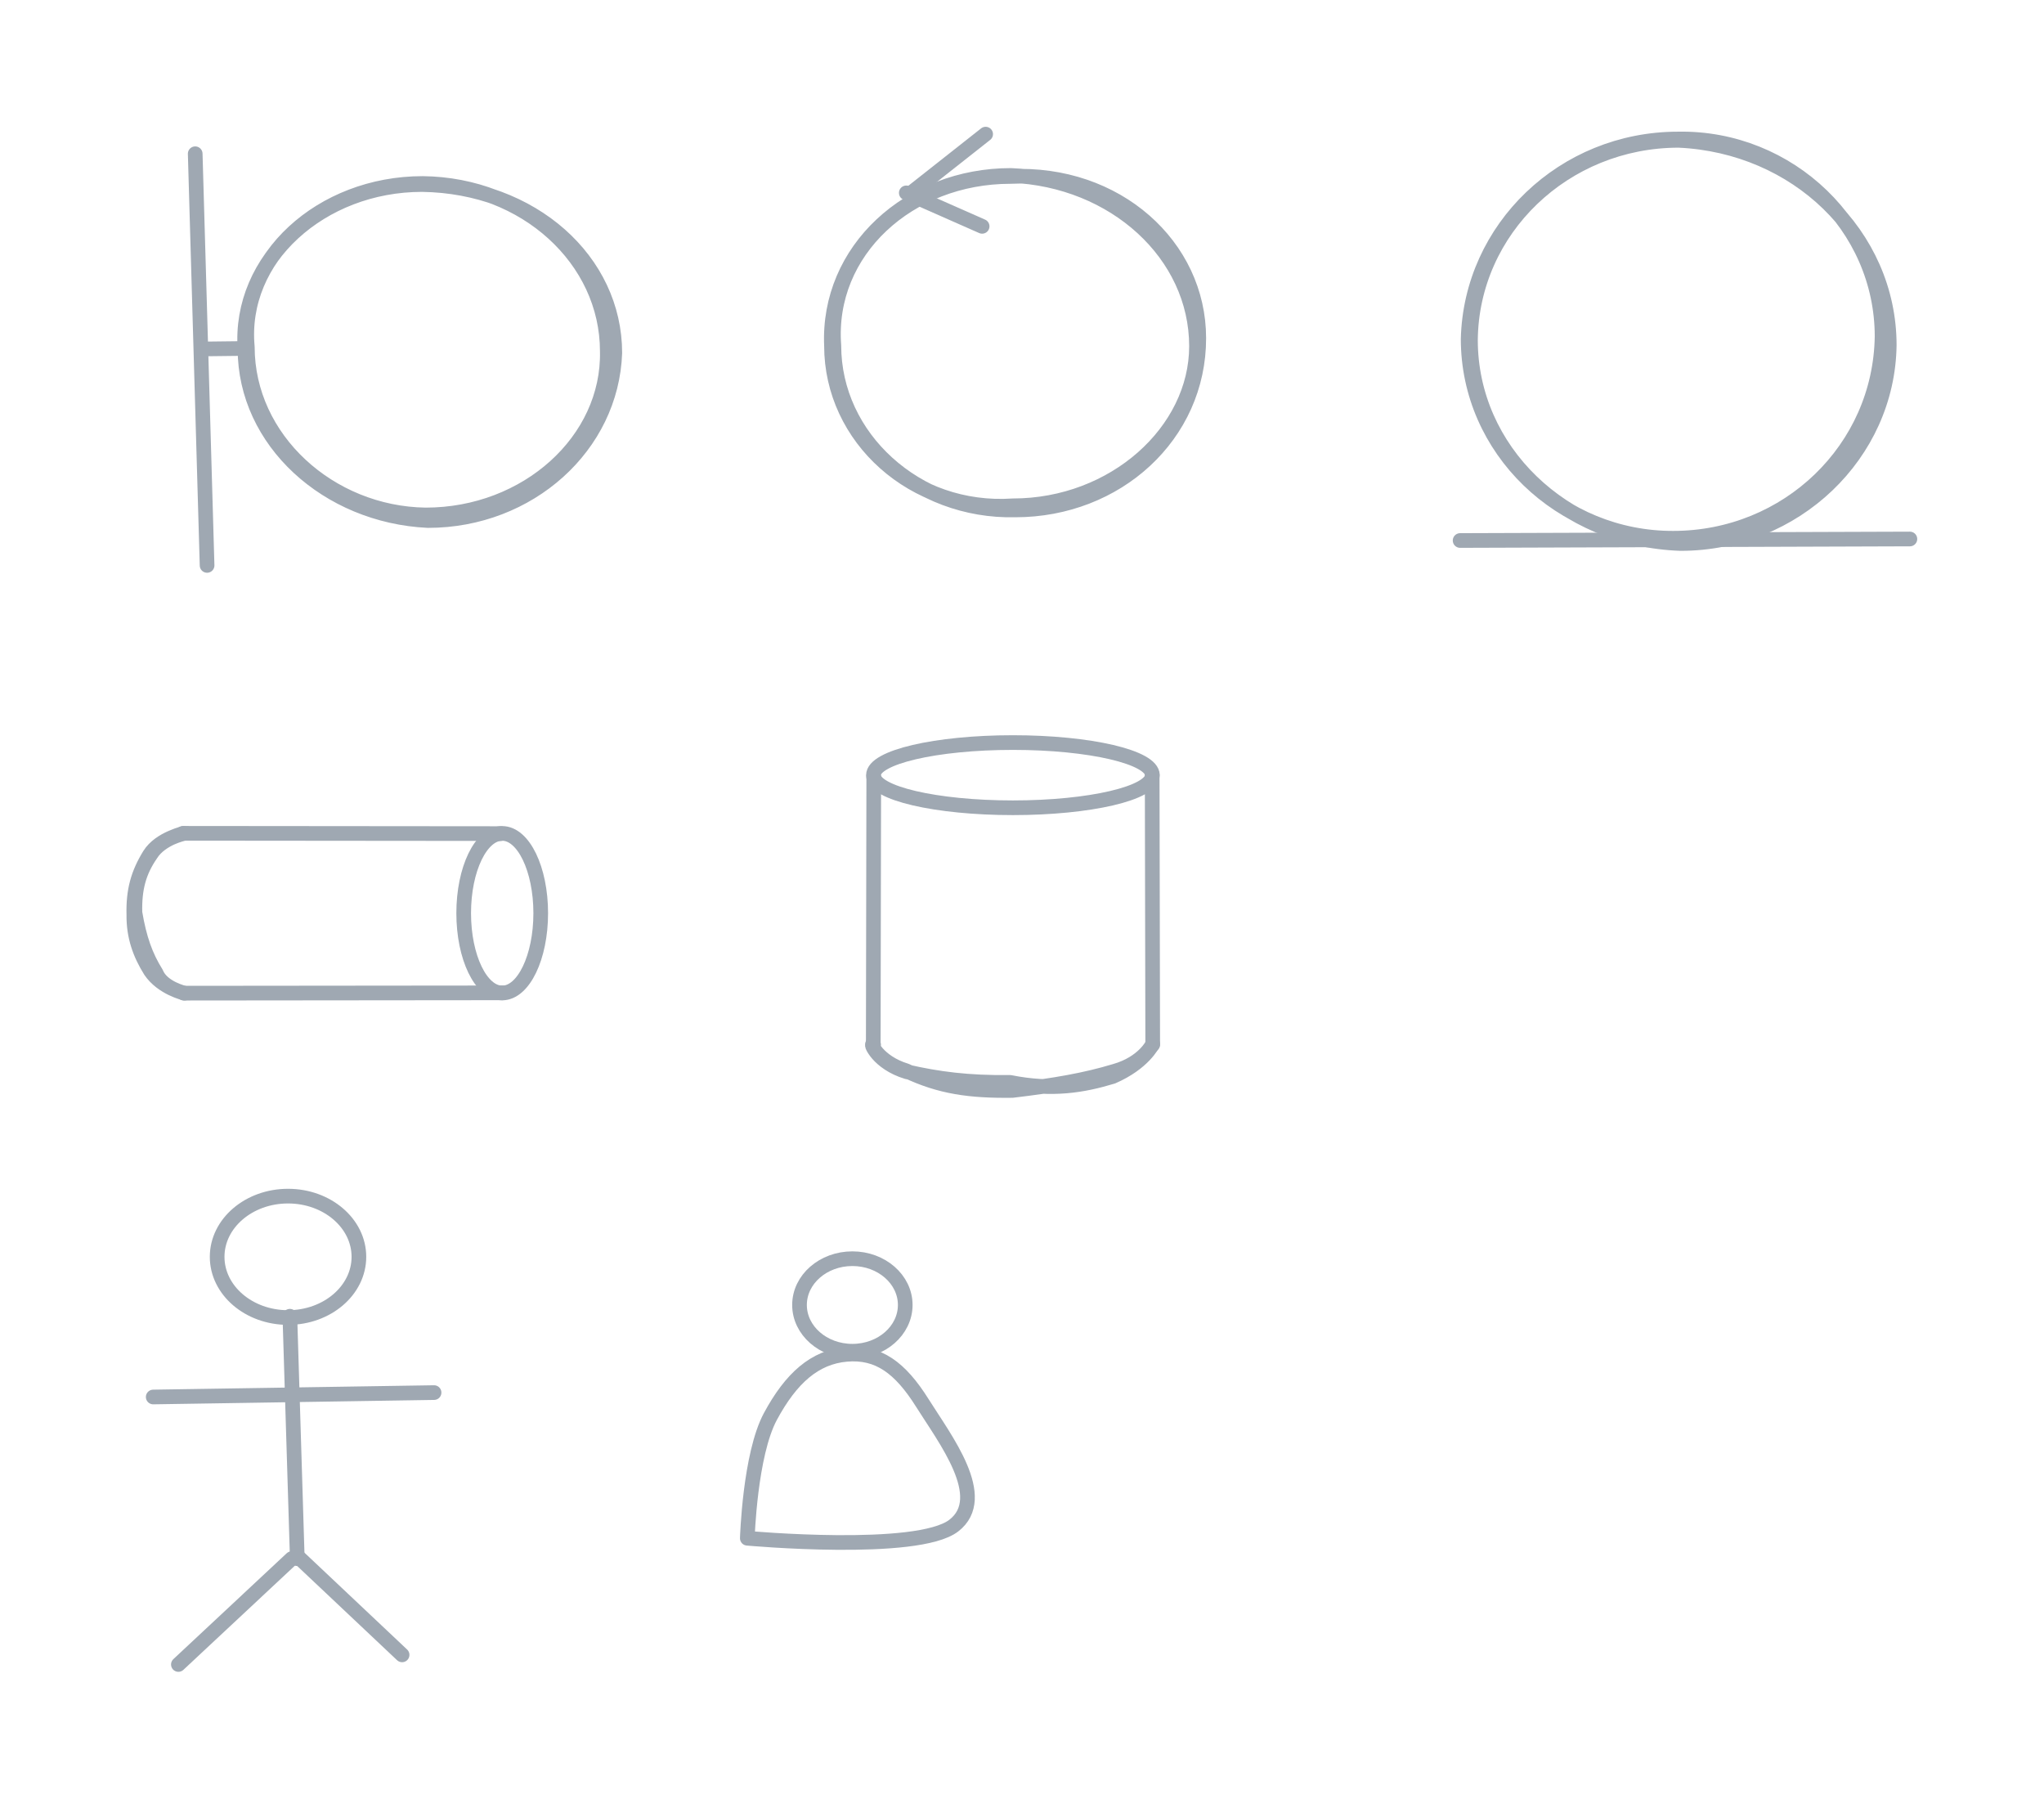
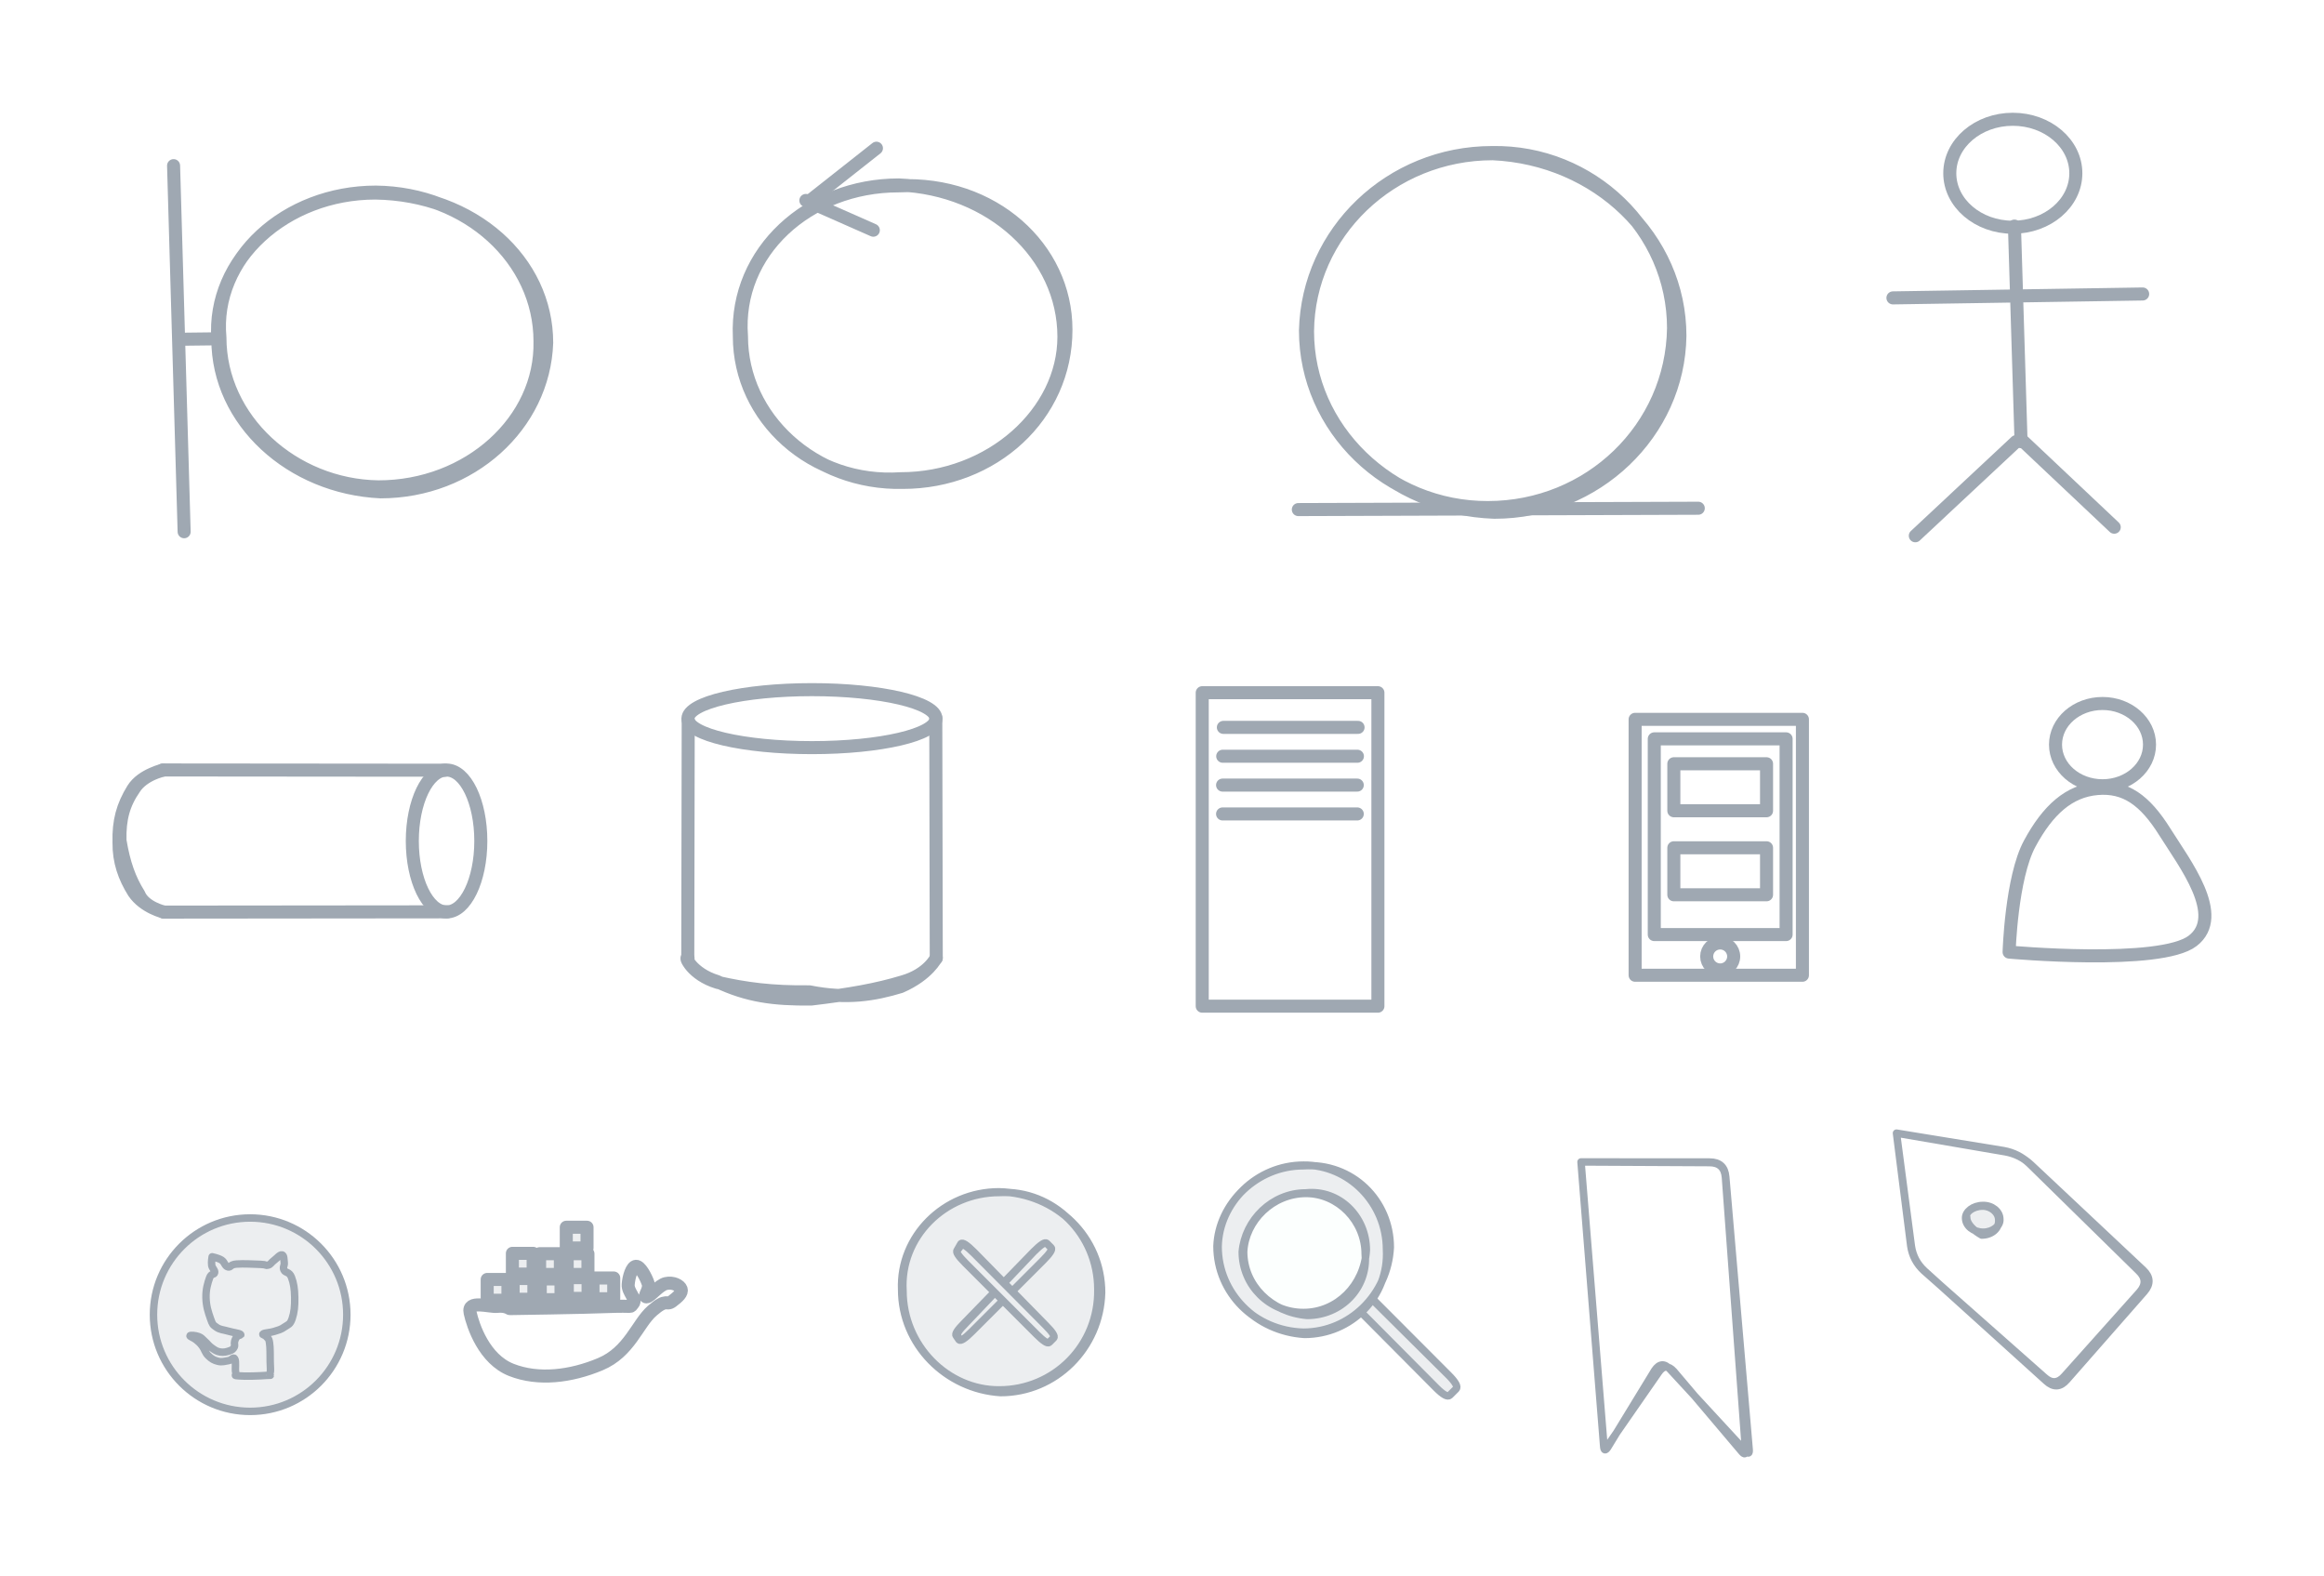
- <svg xmlns="http://www.w3.org/2000/svg" direction="ltr" width="487.71" height="429.094" viewBox="223.246 -421.584 487.71 429.094" stroke-linecap="round" stroke-linejoin="round" data-color-mode="light" class="tl-container tl-theme__force-sRGB tl-theme__light" style="background-color: transparent;">
+ <svg xmlns="http://www.w3.org/2000/svg" direction="ltr" width="623.619" height="422.677" viewBox="223.246 -429.348 623.619 422.677" stroke-linecap="round" stroke-linejoin="round" data-color-mode="light" class="tl-container tl-theme__force-sRGB tl-theme__light" style="background-color: transparent;">
  <defs />
  <g transform="matrix(1, 0, 0, 1, 421.2706, -379.7969)" opacity="1">
    <path stroke-width="3.5" d="M 0.373 40.714 C -0.645 17.876 18.971 0.067 43.168 0.067 C 67.851 1.028 87.467 18.838 87.467 40.807 C 87.466 61.074 67.85 78.884 43.653 78.884 C 19.989 80.493 0.373 62.684 0.373 40.714 M 0.94 40.639 C -0.769 18.121 18.847 0.311 43.044 0.311 C 68.394 -0.907 88.009 16.902 88.009 38.872 C 88.045 62.056 68.429 79.866 44.232 79.866 C 20.556 80.418 0.94 62.608 0.94 40.639" fill="none" stroke="#9fa8b2" />
  </g>
  <g transform="matrix(1, 0, 0, 1, 440.8816, -375.7516)" opacity="1">
    <path stroke-width="3.5" d="M 0 0 L 17.546 -13.833 M 0 0 L 17.546 -13.833" transform="scale(1)" stroke="#9fa8b2" fill="none" />
  </g>
  <g transform="matrix(1, 0, 0, 1, 439.4914, -375.5719)" opacity="1">
    <path stroke-width="3.5" d="M 0 0 L 18.098 7.985 M 0 0 L 18.098 7.985" transform="scale(1)" stroke="#9fa8b2" fill="none" />
  </g>
  <g transform="matrix(1, 0, 0, 1, 574.1945, -387.928)" opacity="1">
    <path stroke-width="3.5" d="M -0.638 47.231 C 0.004 20.818 22.138 -0.493 49.442 -0.493 C 75.992 -0.983 98.126 20.328 98.126 46.616 C 97.728 73.442 75.593 94.752 48.289 94.752 C 21.496 94.829 -0.638 73.519 -0.638 47.231 M -0.089 47.448 C 0.169 21.134 22.303 -0.177 49.607 -0.177 C 77.702 1.099 99.836 22.41 99.836 48.697 C 99.482 74.696 77.348 96.007 50.044 96.007 C 22.045 95.046 -0.089 73.736 -0.089 47.448" fill="none" stroke="#9fa8b2" />
  </g>
  <g transform="matrix(1, 0, 0, 1, 571.6382, -292.6369)" opacity="1">
    <path stroke-width="3.5" d="M 0 0 L 107.318 -0.361 M 0 0 L 107.318 -0.361" transform="scale(1)" stroke="#9fa8b2" fill="none" />
  </g>
  <g transform="matrix(1, 0, 0, 1, 281.1805, -377.4409)" opacity="1">
    <path stroke-width="3.5" d="M 0.525 39.13 C -1.021 17.691 18.595 -0.119 42.792 -0.119 C 69.145 0.277 88.761 18.087 88.761 40.056 C 87.996 62.231 68.38 80.041 44.182 80.041 C 20.141 78.909 0.525 61.1 0.525 39.13 M 1.078 38.613 C -0.902 17.441 18.714 -0.368 42.911 -0.368 C 67.354 -0.12 86.97 17.689 86.97 39.659 C 87.435 60.899 67.819 78.709 43.622 78.709 C 20.694 78.392 1.078 60.582 1.078 38.613" fill="none" stroke="#9fa8b2" />
  </g>
  <g transform="matrix(1, 0, 0, 1, 269.8232, -384.9054)" opacity="1">
    <path stroke-width="3.5" d="M 0 0 L 2.835 98.213 M 0 0 L 2.835 98.213" transform="scale(1)" stroke="#9fa8b2" fill="none" />
  </g>
  <g transform="matrix(1, 0, 0, 1, 271.6233, -338.3338)" opacity="1">
    <path stroke-width="3.5" d="M 0 0 L 10.288 -0.121 M 0 0 L 10.288 -0.121" transform="scale(1)" stroke="#9fa8b2" fill="none" />
  </g>
-   <g transform="matrix(1, 0, 0, 1, 275.0578, -136.2256)" opacity="1">
+   <g transform="matrix(1, 0, 0, 1, 746.4484, -397.3476)" opacity="1">
    <path stroke-width="3.5" d="M 0 14.481 C 0 6.484 7.572 0 16.913 0 C 26.253 0 33.825 6.484 33.825 14.481 C 33.825 22.479 26.253 28.963 16.913 28.963 C 7.572 28.963 0 22.479 0 14.481" fill="none" stroke="#9fa8b2" />
  </g>
-   <g transform="matrix(1, 0, 0, 1, 292.41, -107.5696)" opacity="1">
+   <g transform="matrix(1, 0, 0, 1, 763.8006, -368.6916)" opacity="1">
    <path stroke-width="3.5" d="M 0 0 C 0 0 1.772 57.836 1.772 57.836" transform="scale(1)" stroke="#9fa8b2" fill="none" />
  </g>
-   <g transform="matrix(1, 0, 0, 1, 259.8048, -88.3061)" opacity="1">
+   <g transform="matrix(1, 0, 0, 1, 731.1953, -349.428)" opacity="1">
    <path stroke-width="3.5" d="M 0 0 C 0 0 67.011 -1.049 67.011 -1.049" transform="scale(1)" stroke="#9fa8b2" fill="none" />
  </g>
-   <g transform="matrix(1, 0, 0, 1, 265.8098, -24.4905)" opacity="1">
+   <g transform="matrix(1, 0, 0, 1, 737.2004, -285.6124)" opacity="1">
    <path stroke-width="3.5" d="M 0 0 C 0 0 27.037 -25.256 27.037 -25.256" transform="scale(1)" stroke="#9fa8b2" fill="none" />
  </g>
-   <g transform="matrix(1, 0, 0, 1, 294.4812, -50.0871)" opacity="1">
+   <g transform="matrix(1, 0, 0, 1, 765.8718, -311.2091)" opacity="1">
    <path stroke-width="3.5" d="M 0 0 C 0 0 24.707 23.302 24.707 23.302" transform="scale(1)" stroke="#9fa8b2" fill="none" />
  </g>
-   <g transform="matrix(1, 0, 0, 1, 401.5604, -54.6075)" opacity="1">
+   <g transform="matrix(1, 0, 0, 1, 762.3664, -173.9228)" opacity="1">
    <path stroke-width="3.5" d="M 0 0 C 0 0 0.591 -19.932 5.518 -29.073 C 10.445 -38.213 16.095 -43.212 23.649 -43.873 C 31.204 -44.534 36.443 -40.755 41.781 -32.244 C 47.118 -23.733 57.974 -9.736 49.269 -3.019 C 40.565 3.699 0 0 0 0" transform="scale(1)" stroke="#9fa8b2" fill="none" />
  </g>
-   <g transform="matrix(1, 0, 0, 1, 414.0142, -121.2985)" opacity="1">
+   <g transform="matrix(1, 0, 0, 1, 774.8203, -240.6139)" opacity="1">
    <path stroke-width="3.5" d="M 0 11.036 C 0 4.941 5.647 0 12.613 0 C 19.579 0 25.226 4.941 25.226 11.036 C 25.226 17.132 19.579 22.073 12.613 22.073 C 5.647 22.073 0 17.132 0 11.036" fill="none" stroke="#9fa8b2" />
  </g>
  <g transform="matrix(0, 1, -1, 0, 352.2676, -222.7566)" opacity="1">
    <path stroke-width="3.5" d="M 0 9.192 C 0 4.115 8.521 0 19.032 0 C 29.543 0 38.064 4.115 38.064 9.192 C 38.064 14.268 29.543 18.384 19.032 18.384 C 8.521 18.384 0 14.268 0 9.192" fill="none" stroke="#9fa8b2" />
  </g>
  <g transform="matrix(0, 1, -1, 0, 343.2479, -184.721)" opacity="1">
    <path stroke-width="3.5" d="M 0 0 C 0 0 0.074 76.141 0.074 76.141" transform="scale(1)" stroke="#9fa8b2" fill="none" />
  </g>
  <g transform="matrix(0, 1, -1, 0, 342.7063, -222.713)" opacity="1">
    <path stroke-width="3.5" d="M 0 0 C 0 0 -0.068 75.79 -0.068 75.79" transform="scale(1)" stroke="#9fa8b2" fill="none" />
  </g>
  <g transform="matrix(0, 1, -1, 0, 251.1199, -216.206)" opacity="1">
    <path stroke-width="3.5" d="M -6.529 -15.933 C -6.684 -16.486 -5.512 -10.593 -1.579 -8.135 C 2.5 -5.312 6.555 -4.17 12.339 -4.321 C 18.574 -5.368 22.78 -6.887 26.782 -9.392 C 30.342 -10.814 31.556 -16.16 31.556 -16.16 M -6.529 -15.933 C -6.548 -16.169 -5.376 -10.276 -1.444 -7.818 C 3.051 -5.053 7.106 -3.911 12.89 -4.062 C 18.013 -4.004 22.22 -5.522 26.222 -8.028 C 30.342 -10.814 31.556 -16.16 31.556 -16.16" transform="scale(1)" stroke="#9fa8b2" fill="none" />
  </g>
-   <g transform="matrix(1, 0, 0, 1, 431.6536, -244.4328)" opacity="1">
+   <g transform="matrix(1, 0, 0, 1, 407.8456, -244.3272)" opacity="1">
    <path stroke-width="3.5" d="M 0 7.778 C 0 3.482 14.899 0 33.279 0 C 51.658 0 66.557 3.482 66.557 7.778 C 66.557 12.074 51.658 15.556 33.279 15.556 C 14.899 15.556 0 12.074 0 7.778" fill="none" stroke="#9fa8b2" />
  </g>
-   <g transform="matrix(1, 0, 0, 1, 498.1606, -236.8004)" opacity="1">
+   <g transform="matrix(1, 0, 0, 1, 474.3526, -236.6947)" opacity="1">
    <path stroke-width="3.5" d="M 0 0 C 0 0 0.129 64.431 0.129 64.431" transform="scale(1)" stroke="#9fa8b2" fill="none" />
  </g>
-   <g transform="matrix(1, 0, 0, 1, 431.7297, -236.3421)" opacity="1">
+   <g transform="matrix(1, 0, 0, 1, 407.9217, -236.2364)" opacity="1">
    <path stroke-width="3.5" d="M 0 0 C 0 0 -0.119 64.134 -0.119 64.134" transform="scale(1)" stroke="#9fa8b2" fill="none" />
  </g>
-   <g transform="matrix(1, 0, 0, 1, 443.1075, -158.8415)" opacity="1">
+   <g transform="matrix(1, 0, 0, 1, 419.2996, -158.7358)" opacity="1">
    <path stroke-width="3.5" d="M -11.416 -13.482 C -12.415 -14.118 -10.365 -9.132 -3.489 -7.051 C 3.939 -5.361 11.029 -4.394 21.143 -4.522 C 31.253 -2.509 38.609 -3.794 45.606 -5.914 C 53.054 -9.151 55.178 -13.675 55.178 -13.675 M -11.416 -13.482 C -12.577 -14.365 -10.528 -9.378 -3.652 -7.298 C 4.491 -3.432 11.58 -2.466 21.694 -2.594 C 31.823 -3.796 39.178 -5.08 46.176 -7.201 C 53.054 -9.151 55.178 -13.675 55.178 -13.675" transform="scale(1)" stroke="#9fa8b2" fill="none" />
  </g>
+   <g transform="matrix(1, 0, 0, 1, 545.8508, -243.508)" opacity="1">
+     <path stroke-width="3.5" d="M 0 0 L 47.142 0 L 47.142 84.098 L 0 84.098 Z" fill="none" stroke="#9fa8b2" />
+   </g>
+   <g transform="matrix(1, 0, 0, 1, 551.5235, -234.2046)" opacity="1">
+     <path stroke-width="3.5" d="M 0 0 C 0 0 36.142 0 36.142 0" transform="scale(1)" stroke="#9fa8b2" fill="none" />
+   </g>
+   <g transform="matrix(1, 0, 0, 1, 551.3507, -226.4632)" opacity="1">
+     <path stroke-width="3.5" d="M 0 0 C 0 0 36.142 0 36.142 0" transform="scale(1)" stroke="#9fa8b2" fill="none" />
+   </g>
+   <g transform="matrix(1, 0, 0, 1, 551.3117, -218.7219)" opacity="1">
+     <path stroke-width="3.5" d="M 0 0 C 0 0 36.142 0 36.142 0" transform="scale(1)" stroke="#9fa8b2" fill="none" />
+   </g>
+   <g transform="matrix(1, 0, 0, 1, 551.3117, -210.9806)" opacity="1">
+     <path stroke-width="3.5" d="M 0 0 C 0 0 36.142 0 36.142 0" transform="scale(1)" stroke="#9fa8b2" fill="none" />
+   </g>
+   <g transform="matrix(1, 0, 0, 1, 264.4288, -102.5818)" opacity="1">
+     <path fill="#eceef0" d="M 0 25.941 C 0 11.614 11.614 0 25.941 0 C 40.268 0 51.883 11.614 51.883 25.941 C 51.883 40.268 40.268 51.883 25.941 51.883 C 11.614 51.883 0 40.268 0 25.941" />
+     <path stroke-width="2" d="M 0 25.941 C 0 11.614 11.614 0 25.941 0 C 40.268 0 51.883 11.614 51.883 25.941 C 51.883 40.268 40.268 51.883 25.941 51.883 C 11.614 51.883 0 40.268 0 25.941" fill="none" stroke="#9fa8b2" />
+   </g>
+   <g transform="matrix(1, 0, 0, 1, 280.1765, -92.1738)" opacity="1">
+     <path stroke-width="2" d="M 0 0 C 0 0 1.643 0.323 2.522 0.888 C 3.402 1.452 3.385 2.49 4.222 2.711 C 5.059 2.932 4.71 2.09 6.539 1.95 C 8.368 1.809 11.236 1.978 13.003 2.037 C 14.769 2.097 14.274 2.454 15.019 2.236 C 15.764 2.019 15.802 1.566 16.578 0.994 C 17.354 0.422 18.169 -0.627 18.744 -0.509 C 19.319 -0.392 19.226 0.71 19.338 1.559 C 19.451 2.408 18.882 2.752 19.283 3.567 C 19.685 4.381 20.669 3.938 21.267 5.468 C 21.864 6.997 22.113 8.588 22.153 10.909 C 22.193 13.23 22.024 14.96 21.459 16.609 C 20.893 18.257 20.433 18.115 19.439 18.823 C 18.445 19.532 17.88 19.626 16.688 20.009 C 15.496 20.393 14.173 20.374 13.718 20.665 C 13.263 20.955 14.155 20.908 14.504 21.403 C 14.852 21.898 15.167 21.629 15.39 23.04 C 15.613 24.451 15.543 26.459 15.573 28.176 C 15.603 29.894 15.746 30.526 15.536 31.286 C 15.327 32.046 16.296 31.686 14.568 31.824 C 12.839 31.962 8.958 32.109 7.24 31.948 C 5.523 31.787 6.568 32 6.324 31.051 C 6.08 30.102 6.474 28.057 6.068 27.393 C 5.663 26.729 5.312 27.728 4.378 27.863 C 3.443 27.998 2.708 28.317 1.581 28.042 C 0.454 27.767 -0.149 27.4 -1.033 26.543 C -1.916 25.685 -1.991 24.805 -2.659 23.924 C -3.328 23.043 -3.555 22.885 -4.24 22.313 C -4.926 21.741 -6.077 21.369 -5.949 21.179 C -5.822 20.99 -4.455 21.092 -3.628 21.403 C -2.802 21.714 -2.714 22.039 -1.983 22.671 C -1.252 23.304 -0.979 23.841 -0.119 24.439 C 0.742 25.037 1.152 25.378 2.148 25.543 C 3.143 25.708 3.878 25.499 4.661 25.23 C 5.444 24.961 5.62 24.776 5.904 24.253 C 6.188 23.729 5.859 23.314 6.023 22.716 C 6.186 22.118 6.37 21.785 6.69 21.381 C 7.01 20.977 8.061 21.078 7.558 20.776 C 7.055 20.475 5.614 20.325 4.277 19.934 C 2.941 19.543 2.129 19.6 1.142 18.9 C 0.156 18.199 0.126 18.225 -0.457 16.571 C -1.04 14.918 -1.603 13.231 -1.654 10.963 C -1.706 8.695 -1.187 7.087 -0.704 5.686 C -0.22 4.285 0.545 4.95 0.667 4.24 C 0.789 3.53 0.02 3.161 -0.119 2.277 C -0.258 1.394 0 0 0 0" transform="scale(1)" stroke="#9fa8b2" fill="none" />
+   </g>
+   <g transform="matrix(1, 0, 0, 1, 360.265, -78.2779)" opacity="1">
+     <path stroke-width="3.5" d="M 0 0 C 0 0 19.652 -0.274 26.499 -0.555 C 33.347 -0.837 31.817 -0.119 32.869 -1.352 C 33.921 -2.584 31.386 -4.392 31.548 -6.473 C 31.71 -8.554 32.535 -11.273 33.647 -11.341 C 34.759 -11.408 36.302 -8.506 36.886 -6.798 C 37.471 -5.091 35.455 -3.16 36.452 -3.143 C 37.449 -3.126 39.735 -6.284 41.672 -6.717 C 43.61 -7.151 45.408 -6.22 45.753 -5.224 C 46.098 -4.229 44.946 -3.15 43.328 -1.94 C 41.711 -0.73 42.005 -2.929 37.99 0.585 C 33.975 4.098 31.936 11.622 24.056 14.925 C 16.177 18.229 7.446 19.318 0.17 16.441 C -7.106 13.564 -10.086 4.664 -10.868 1.115 C -11.65 -2.435 -5.787 -0.361 -3.583 -0.597 C -1.379 -0.834 -0.287 -0.019 -0.287 -0.019" transform="scale(1)" stroke="#9fa8b2" fill="none" />
+   </g>
+   <g transform="matrix(1, 0, 0, 1, 353.98, -86.0901)" opacity="1">
+     <path fill="#eceef0" d="M 0 0 L 5.566 0 L 5.566 5.566 L 0 5.566 Z" />
+     <path stroke-width="3.5" d="M 0 0 L 5.566 0 L 5.566 5.566 L 0 5.566 Z" fill="none" stroke="#9fa8b2" />
+   </g>
+   <g transform="matrix(1, 0, 0, 1, 360.938, -86.3453)" opacity="1">
+     <path fill="#eceef0" d="M 0 0 L 5.566 0 L 5.566 5.566 L 0 5.566 Z" />
+     <path stroke-width="3.5" d="M 0 0 L 5.566 0 L 5.566 5.566 L 0 5.566 Z" fill="none" stroke="#9fa8b2" />
+   </g>
+   <g transform="matrix(1, 0, 0, 1, 368.2206, -86.2293)" opacity="1">
+     <path fill="#eceef0" d="M 0 0 L 5.566 0 L 5.566 5.566 L 0 5.566 Z" />
+     <path stroke-width="3.5" d="M 0 0 L 5.566 0 L 5.566 5.566 L 0 5.566 Z" fill="none" stroke="#9fa8b2" />
+   </g>
+   <g transform="matrix(1, 0, 0, 1, 375.4801, -86.5772)" opacity="1">
+     <path fill="#eceef0" d="M 0 0 L 5.566 0 L 5.566 5.566 L 0 5.566 Z" />
+     <path stroke-width="3.5" d="M 0 0 L 5.566 0 L 5.566 5.566 L 0 5.566 Z" fill="none" stroke="#9fa8b2" />
+   </g>
+   <g transform="matrix(1, 0, 0, 1, 382.3684, -86.4844)" opacity="1">
+     <path fill="#eceef0" d="M 0 0 L 5.566 0 L 5.566 5.566 L 0 5.566 Z" />
+     <path stroke-width="3.5" d="M 0 0 L 5.566 0 L 5.566 5.566 L 0 5.566 Z" fill="none" stroke="#9fa8b2" />
+   </g>
+   <g transform="matrix(1, 0, 0, 1, 360.7408, -93.0944)" opacity="1">
+     <path fill="#eceef0" d="M 0 0 L 5.566 0 L 5.566 5.566 L 0 5.566 Z" />
+     <path stroke-width="3.5" d="M 0 0 L 5.566 0 L 5.566 5.566 L 0 5.566 Z" fill="none" stroke="#9fa8b2" />
+   </g>
+   <g transform="matrix(1, 0, 0, 1, 368.0467, -93.0017)" opacity="1">
+     <path fill="#eceef0" d="M 0 0 L 5.566 0 L 5.566 5.566 L 0 5.566 Z" />
+     <path stroke-width="3.5" d="M 0 0 L 5.566 0 L 5.566 5.566 L 0 5.566 Z" fill="none" stroke="#9fa8b2" />
+   </g>
+   <g transform="matrix(1, 0, 0, 1, 375.4453, -93.0017)" opacity="1">
+     <path fill="#eceef0" d="M 0 0 L 5.566 0 L 5.566 5.566 L 0 5.566 Z" />
+     <path stroke-width="3.5" d="M 0 0 L 5.566 0 L 5.566 5.566 L 0 5.566 Z" fill="none" stroke="#9fa8b2" />
+   </g>
+   <g transform="matrix(1, 0, 0, 1, 375.2017, -100.0988)" opacity="1">
+     <path fill="#eceef0" d="M 0 0 L 5.566 0 L 5.566 5.566 L 0 5.566 Z" />
+     <path stroke-width="3.5" d="M 0 0 L 5.566 0 L 5.566 5.566 L 0 5.566 Z" fill="none" stroke="#9fa8b2" />
+   </g>
+   <g transform="matrix(1, 0, 0, 1, 662.0139, -236.3623)" opacity="1">
+     <path stroke-width="3.5" d="M 0 0 L 44.891 0 L 44.891 68.655 L 0 68.655 Z" fill="none" stroke="#9fa8b2" />
+   </g>
+   <g transform="matrix(1, 0, 0, 1, 667.1534, -231.1281)" opacity="1">
+     <path stroke-width="3.5" d="M 0 0 L 35.373 0 L 35.373 52.508 L 0 52.508 Z" fill="none" stroke="#9fa8b2" />
+   </g>
+   <g transform="matrix(1, 0, 0, 1, 681.2176, -176.3727)" opacity="1">
+     <path stroke-width="3.5" d="M 0 3.622 C 0 1.622 1.622 0 3.622 0 C 5.622 0 7.244 1.622 7.244 3.622 C 7.244 5.622 5.622 7.244 3.622 7.244 C 1.622 7.244 0 5.622 0 3.622" fill="none" stroke="#9fa8b2" />
+   </g>
+   <g transform="matrix(1, 0, 0, 1, 672.4019, -224.4441)" opacity="1">
+     <path stroke-width="3.5" d="M 0 0 L 24.876 0 L 24.876 12.608 L 0 12.608 Z" fill="none" stroke="#9fa8b2" />
+   </g>
+   <g transform="matrix(1, 0, 0, 1, 672.4019, -201.9038)" opacity="1">
+     <path stroke-width="3.5" d="M 0 0 L 24.876 0 L 24.876 12.608 L 0 12.608 Z" fill="none" stroke="#9fa8b2" />
+   </g>
+   <g transform="matrix(1, 0, 0, 1, 464.916, -109.7479)" opacity="1">
+     <path fill="#eceef0" d="M 0 26.709 C 0 11.958 11.958 0 26.709 0 C 41.459 0 53.417 11.958 53.417 26.709 C 53.417 41.459 41.459 53.417 26.709 53.417 C 11.958 53.417 0 41.459 0 26.709" />
+     <path stroke-width="2" d="M 0.643 26.677 C -0.218 12.29 11.739 0.332 26.49 0.332 C 40.963 -0.41 52.92 11.548 52.92 26.299 C 53.203 41.327 41.245 53.285 26.495 53.285 C 12.601 53.386 0.643 41.428 0.643 26.677 M 0.274 26.382 C -0.308 12.097 11.65 0.139 26.401 0.139 C 41.981 0.489 53.938 12.447 53.938 27.198 C 53.529 42.049 41.571 54.007 26.82 54.007 C 12.232 53.09 0.274 41.132 0.274 26.382" fill="none" stroke="#9fa8b2" />
+   </g>
+   <g transform="matrix(0.7071, -0.7071, 0.7071, 0.7071, 478.7992, -71.7061)" opacity="1">
+     <path fill="#eceef0" d="M 4 0 L 30.926 0 Q 34.926 0 34.926 0.856 L 34.926 2.568 Q 34.926 3.424 30.926 3.424 L 4 3.424 Q 0 3.424 0 2.568 L 0 0.856 Q 0 0 4 0" />
+     <path stroke-width="2" d="M 4.504 0.662 L 30.926 0 Q 34.926 0 34.926 0.856 L 34.926 2.568 Q 34.926 3.424 30.926 3.424 L 4 3.424 Q 0 3.424 0 2.568 L 0.504 1.518 Q 0.504 0.662 4.504 0.662 M 4.245 0.375 L 30.926 0 Q 34.926 0 34.926 0.856 L 34.926 2.568 Q 34.926 3.424 30.926 3.424 L 4 3.424 Q 0 3.424 0 2.568 L 0.245 1.231 Q 0.245 0.375 4.245 0.375" fill="none" stroke="#9fa8b2" />
+   </g>
+   <g transform="matrix(0.7071, 0.7071, -0.7071, 0.7071, 481.9053, -95.7179)" opacity="1">
+     <path fill="#eceef0" d="M 4 0 L 30.926 0 Q 34.926 0 34.926 0.856 L 34.926 2.568 Q 34.926 3.424 30.926 3.424 L 4 3.424 Q 0 3.424 0 2.568 L 0 0.856 Q 0 0 4 0" />
+     <path stroke-width="2" d="M 3.464 -0.284 L 30.926 0 Q 34.926 0 34.926 0.856 L 34.926 2.568 Q 34.926 3.424 30.926 3.424 L 4 3.424 Q 0 3.424 0 2.568 L -0.536 0.572 Q -0.536 -0.284 3.464 -0.284 M 3.785 -0.077 L 30.926 0 Q 34.926 0 34.926 0.856 L 34.926 2.568 Q 34.926 3.424 30.926 3.424 L 4 3.424 Q 0 3.424 0 2.568 L -0.215 0.779 Q -0.215 -0.077 3.785 -0.077" fill="none" stroke="#9fa8b2" />
+   </g>
+   <g transform="matrix(0.7051, 0.7091, -0.7091, 0.7051, 580.6326, -91.9203)" opacity="1">
+     <path fill="#eceef0" d="M 4 0 L 44.468 0 Q 48.468 0 48.468 1.188 L 48.468 3.564 Q 48.468 4.752 44.468 4.752 L 4 4.752 Q 0 4.752 0 3.564 L 0 1.188 Q 0 0 4 0" />
+     <path stroke-width="2" d="M 3.531 0.074 L 44.468 0 Q 48.468 0 48.468 1.188 L 48.468 3.564 Q 48.468 4.752 44.468 4.752 L 4 4.752 Q 0 4.752 0 3.564 L -0.469 1.262 Q -0.469 0.074 3.531 0.074 M 3.886 0.286 L 44.468 0 Q 48.468 0 48.468 1.188 L 48.468 3.564 Q 48.468 4.752 44.468 4.752 L 4 4.752 Q 0 4.752 0 3.564 L -0.114 1.474 Q -0.114 0.286 3.886 0.286" fill="none" stroke="#9fa8b2" />
+   </g>
+   <g transform="matrix(1, 0, 0, 1, 550.3389, -117.2031)" opacity="1">
+     <path fill="#eceef0" d="M 0 22.726 C 0 10.175 10.175 0 22.726 0 C 35.278 0 45.453 10.175 45.453 22.726 C 45.453 35.278 35.278 45.453 22.726 45.453 C 10.175 45.453 0 35.278 0 22.726" />
+     <path stroke-width="2" d="M -0.529 22.164 C -0.097 10.792 10.079 0.617 22.63 0.617 C 35.803 -0.229 45.978 9.946 45.978 22.497 C 45.347 35.087 35.172 45.262 22.621 45.262 C 9.646 44.89 -0.529 34.715 -0.529 22.164 M -0.221 22.293 C -0.002 10.612 10.173 0.437 22.724 0.437 C 34.779 0.33 44.954 10.505 44.954 23.056 C 45.663 35.677 35.487 45.852 22.936 45.852 C 9.954 45.019 -0.221 34.844 -0.221 22.293" fill="none" stroke="#9fa8b2" />
+   </g>
+   <g transform="matrix(1, 0, 0, 1, 557.1519, -109.6729)" opacity="1">
+     <path fill="#fcfffe" d="M 0 16.304 C 0 7.3 7.3 0 16.304 0 C 25.308 0 32.608 7.3 32.608 16.304 C 32.608 25.308 25.308 32.608 16.304 32.608 C 7.3 32.608 0 25.308 0 16.304" />
+     <path stroke-width="2" d="M -0.183 16.121 C 0.254 7.808 7.554 0.508 16.558 0.508 C 25.127 0.514 32.426 7.814 32.426 16.818 C 33.18 25.933 25.88 33.232 16.876 33.232 C 7.117 32.425 -0.183 25.126 -0.183 16.121 M -0.567 16.159 C 0.178 7.658 7.477 0.359 16.482 0.359 C 25.442 -0.592 32.741 6.708 32.741 15.712 C 32.182 25.143 24.883 32.443 15.878 32.443 C 6.733 32.463 -0.567 25.163 -0.567 16.159" fill="none" stroke="#9fa8b2" />
+   </g>
+   <g transform="matrix(1, 0, 0, 1, 647.4981, -117.6182)" opacity="1">
+     <path stroke-width="2" d="M 0 0 L 34.437 0.172 Q 38.437 0.172 38.756 4.159 L 44.137 77.343 Q 44.269 78.995 43.163 77.761 L 24.912 56.2 Q 22.663 53.69 20.78 56.484 L 7.198 76.05 Q 6.248 77.459 6.122 75.765 L 0 0 M 0 0 L 34.514 0.023 Q 38.514 0.023 38.833 4.01 L 45.118 77.159 Q 45.25 78.811 44.145 77.576 L 23.899 55.647 Q 21.651 53.136 19.767 55.931 L 7.154 76.59 Q 6.205 77.999 6.079 76.305 L 0 0" transform="scale(1)" stroke="#9fa8b2" fill="none" />
+   </g>
+   <g transform="matrix(0.7028, -0.7114, 0.7114, 0.7028, 732.1463, -125.3445)" opacity="1">
+     <path stroke-width="2" d="M 0 0 L -18.831 23.99 Q -21.231 27.19 -21.085 31.187 L -18.704 74.206 Q -18.56 78.132 -14.639 77.879 L 15.503 76.384 Q 19.495 76.126 19.392 72.128 L 19.245 31.075 Q 19.143 27.077 16.889 23.772 L 0 0 M 0 0 L -18.759 24.139 Q -21.159 27.339 -21.013 31.336 L -19.055 75.354 Q -18.912 79.28 -14.991 79.027 L 16.495 77.172 Q 20.487 76.915 20.384 72.916 L 19.336 31.618 Q 19.233 27.619 16.98 24.314 L 0 0" transform="scale(1)" stroke="#9fa8b2" fill="none" />
+   </g>
+   <g transform="matrix(1, 0, 0, 1, 750.3745, -105.9489)" opacity="1">
+     <path fill="#eceef0" d="M 0 3.75 C 0 1.679 2.099 0 4.688 0 C 7.276 0 9.375 1.679 9.375 3.75 C 9.375 5.821 7.276 7.5 4.688 7.5 C 2.099 7.5 0 5.821 0 3.75" />
+     <path stroke-width="2" d="M 0.607 3.1 C 0.17 1.875 2.268 0.196 4.857 0.196 C 7.097 0.157 9.196 1.836 9.196 3.907 C 9.337 6.268 7.239 7.946 4.65 7.946 C 2.705 6.85 0.607 5.171 0.607 3.1 M 0.311 3.393 C 0.263 1.683 2.362 0.004 4.95 0.004 C 7.407 -0.069 9.506 1.61 9.506 3.681 C 9.683 5.5 7.585 7.179 4.996 7.179 C 2.409 7.143 0.311 5.465 0.311 3.393" fill="none" stroke="#9fa8b2" />
+   </g>
</svg>
